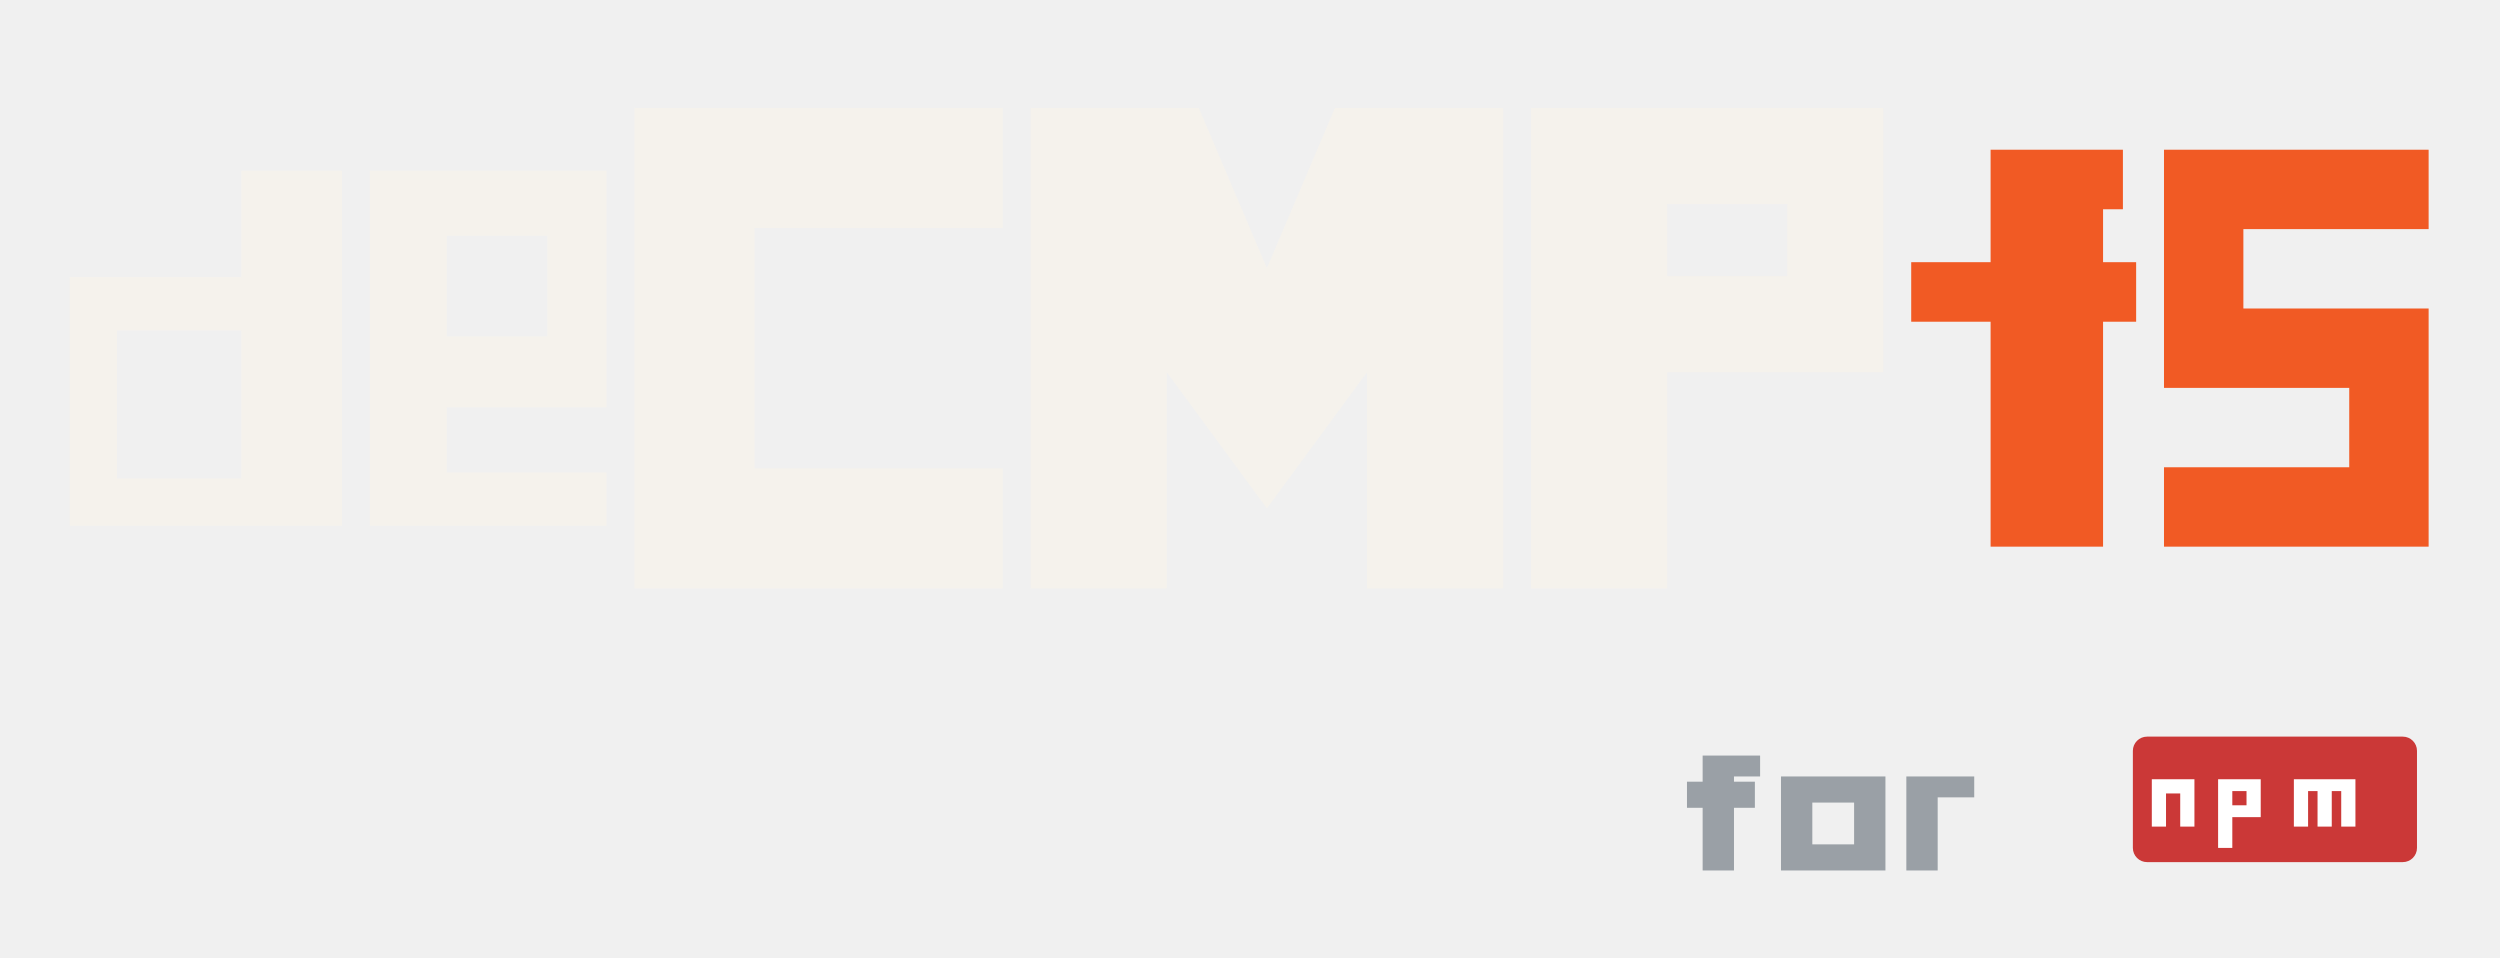
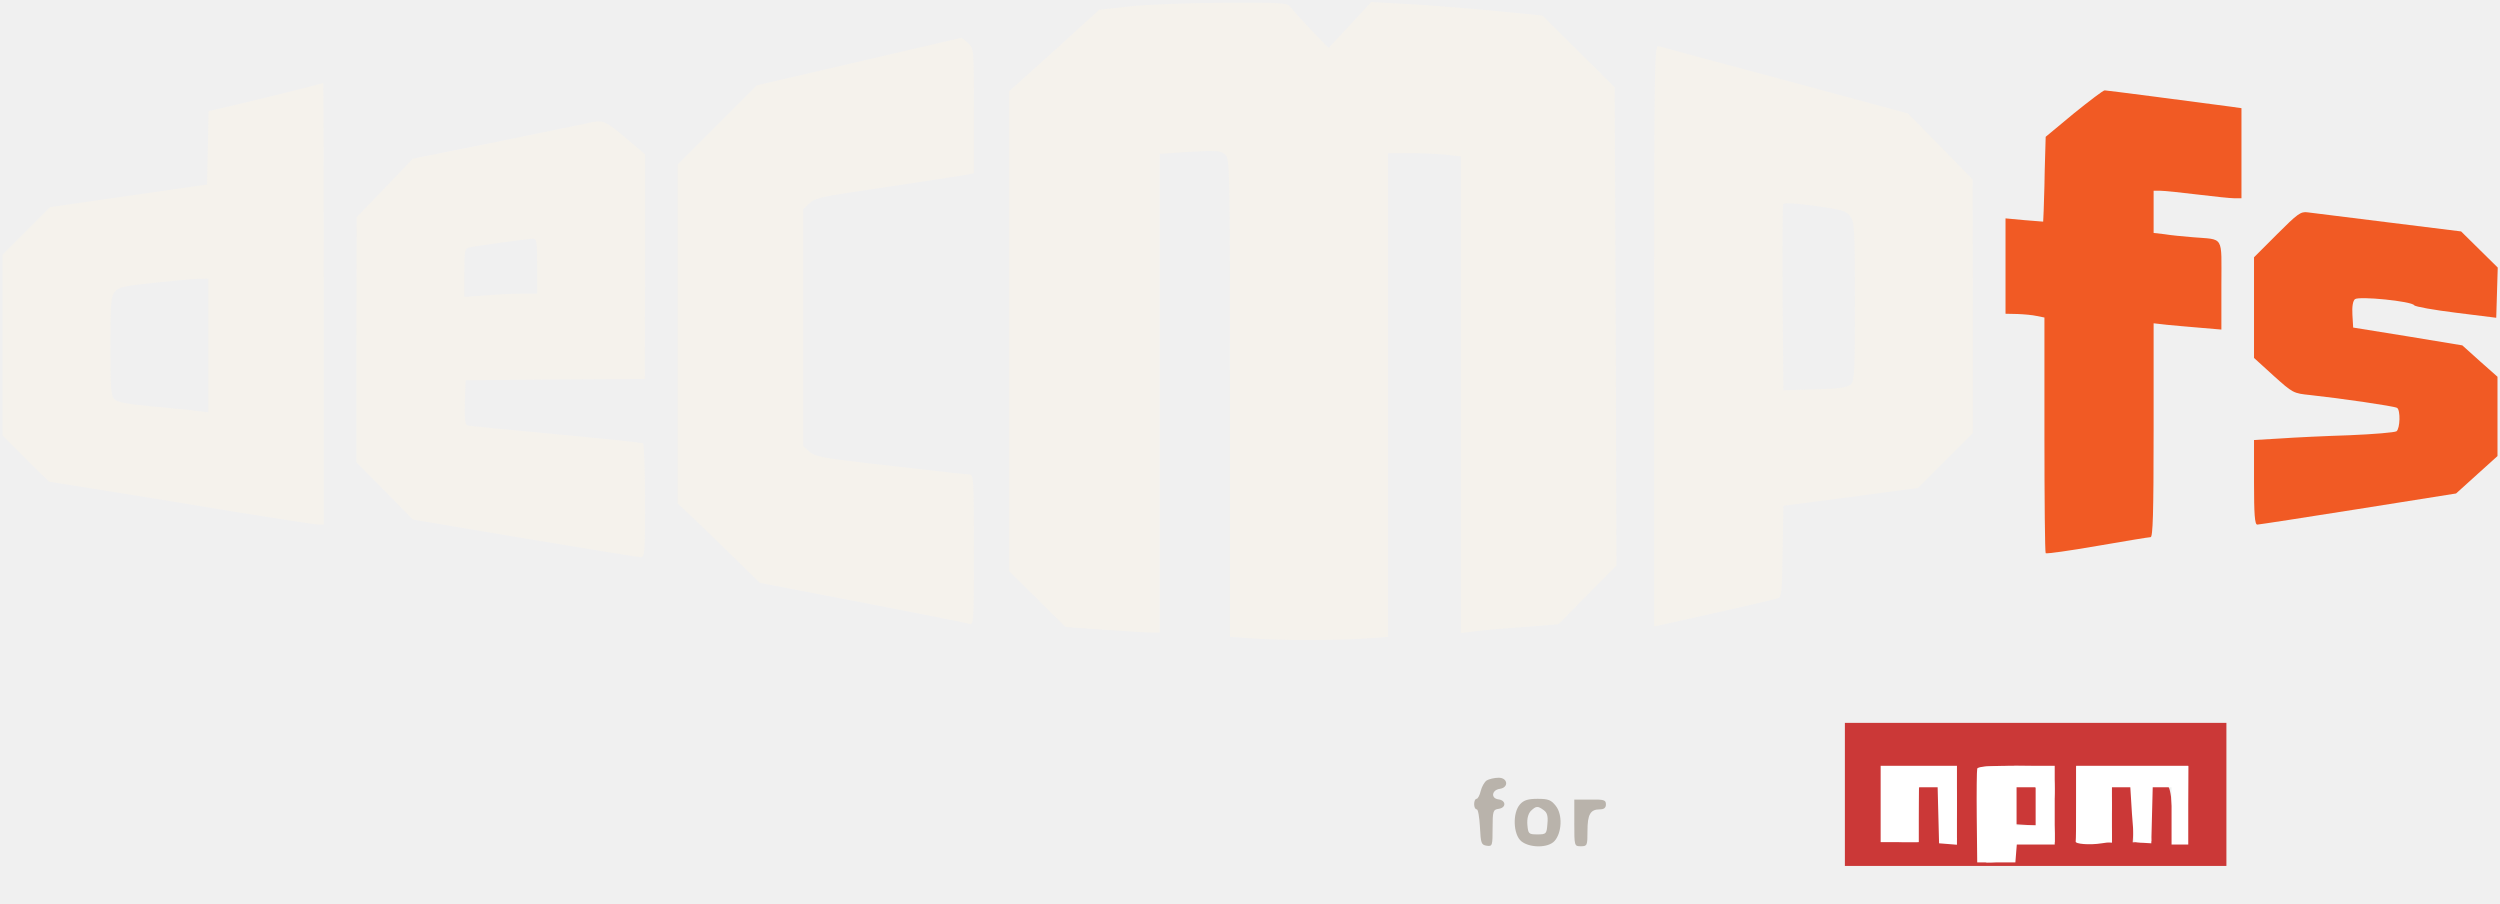
- <svg xmlns="http://www.w3.org/2000/svg" viewBox="0 0 718 275" role="img" aria-label="deCMPfs for npm">
-   <g transform="translate(3.00 23.50) scale(0.85)">
-     <path fill="#f5f2ec" fill-rule="evenodd" d="M78 30 H112 V150 H20 V66 H78 Z M36 84 H78 V134 H36 Z" />
+ <svg xmlns="http://www.w3.org/2000/svg" viewBox="0 0 996 360" role="img" aria-label="deCMPfs for npm">
+   <g transform="translate(0,256) scale(0.1,-0.1)" fill="#f5f2ec" stroke="none">
+     <path d="M4497 2534 l-118 -13 -179 -163 -180 -162 0 -956 0 -955 113 -112 112 -111 155 -11 c85 -6 170 -11 188 -11 l32 0 0 954 0 953 121 8 c107 6 123 5 140 -11 19 -17 19 -41 19 -969 l0 -952 83 -6 c106 -9 339 -9 455 -1 l92 7 0 963 0 964 84 0 c45 0 111 -3 145 -6 l61 -7 0 -950 0 -949 43 5 c23 4 110 12 194 18 l152 12 115 117 116 117 -3 952 -4 953 -144 143 -144 143 -215 21 c-118 11 -272 23 -341 26 l-126 7 -85 -92 -85 -91 -68 70 c-37 39 -74 80 -82 91 -14 19 -23 20 -271 19 -143 -1 -309 -7 -375 -15z" />
+     <path d="M3420 2314 l-405 -94 -157 -157 -158 -158 0 -676 0 -675 68 -64 c37 -35 110 -106 163 -158 l96 -94 406 -78 c223 -43 415 -81 426 -85 21 -6 21 -5 21 294 0 280 -1 301 -17 301 -19 0 -40 3 -402 44 -188 22 -217 28 -237 47 l-24 22 0 472 0 472 25 23 c19 18 48 26 147 41 68 10 200 30 293 44 94 14 180 28 193 30 l22 5 0 248 c0 247 0 249 -23 270 -13 12 -25 22 -28 21 -2 0 -186 -43 -409 -95z" />
+     <path d="M6590 1223 l0 -1159 238 53 c130 29 245 56 254 59 16 5 18 25 20 187 l3 182 268 35 268 36 109 109 110 110 0 505 -1 505 -129 132 -129 131 -488 132 c-268 72 -496 133 -505 136 -17 5 -18 -54 -18 -1153z m781 476 c17 -22 19 -49 19 -340 0 -288 -2 -317 -17 -331 -14 -12 -49 -17 -143 -19 l-125 -4 -3 365 c-1 201 0 370 2 376 3 7 41 5 126 -6 107 -15 125 -20 141 -41z" />
+     <path d="M1215 2210 c-38 -10 -141 -35 -227 -56 l-157 -37 -3 -146 -3 -146 -312 -45 -313 -45 -95 -95 -95 -95 0 -360 0 -360 92 -92 93 -92 220 -35 c121 -19 358 -58 526 -86 168 -27 316 -50 328 -50 l21 0 0 880 c0 484 -1 880 -2 879 -2 0 -34 -9 -73 -19z m-385 -1026 l0 -267 -47 6 c-27 4 -106 11 -178 18 -89 8 -136 16 -148 27 -15 13 -17 37 -17 212 0 174 2 200 18 218 14 18 38 23 152 35 74 8 154 15 178 16 l42 1 0 -266z" />
+     <path d="M2340 2069 c-19 -4 -183 -38 -365 -75 l-330 -66 -112 -117 -112 -116 -1 -488 0 -489 113 -114 112 -114 445 -75 c245 -41 454 -75 463 -75 16 0 17 20 17 224 0 124 -4 227 -8 230 -4 2 -161 19 -347 36 -187 17 -346 33 -353 35 -9 4 -12 28 -10 92 l3 88 357 3 357 2 1 448 0 447 -80 68 c-81 68 -89 71 -150 56z m-200 -569 l0 -110 -62 0 c-35 0 -100 -3 -145 -7 l-83 -6 0 96 c0 92 1 97 23 102 22 5 218 32 250 34 15 1 17 -10 17 -109z" />
  </g>
-   <g transform="translate(0.80 23.50) scale(0.85)">
-     <path fill="#f5f2ec" fill-rule="evenodd" d="M124 30 H204 V150 H124 Z M150 52 H184 V86 H150 Z M150 110 H204 V132 H150 Z" />
+   <g transform="translate(0,256) scale(0.1,-0.1)" fill="#f15a24" stroke="none">
+     <path d="M8262 2108 l-112 -93 -2 -70 c-1 -38 -3 -95 -3 -125 -1 -30 -2 -75 -3 -99 l-2 -44 -75 6 -75 7 0 -190 0 -190 48 -1 c26 -1 60 -4 77 -8 l30 -6 0 -467 c0 -256 2 -469 5 -472 3 -3 96 10 205 29 110 19 206 35 213 35 9 0 12 92 12 426 l0 426 53 -6 c28 -3 89 -8 135 -12 l82 -7 0 177 c0 202 13 180 -115 191 -38 3 -89 8 -112 12 l-43 5 0 84 0 84 28 0 c15 0 82 -7 147 -15 66 -8 132 -15 148 -15 l27 0 0 179 0 180 -42 6 c-188 25 -495 65 -503 65 -6 0 -61 -42 -123 -92z" />
+     <path d="M9071 1626 l-91 -91 0 -201 0 -200 78 -71 c77 -69 78 -70 147 -77 120 -13 334 -44 345 -51 14 -9 12 -81 -2 -93 -7 -5 -92 -12 -188 -16 -96 -3 -221 -9 -277 -13 l-103 -6 0 -168 c0 -129 3 -169 13 -169 6 0 188 28 402 62 l390 62 83 75 82 74 0 158 0 158 -70 62 -70 63 -218 36 -217 35 -3 51 c-2 33 2 55 10 62 16 13 226 -8 236 -24 4 -6 79 -19 167 -30 l160 -20 3 100 3 100 -73 72 -73 72 -290 36 c-159 20 -304 38 -321 40 -28 4 -40 -5 -123 -88z" />
  </g>
-   <g transform="translate(-63.90 -3.50) scale(1.15)">
-     <path fill="#f5f2ec" d="M306 30 H214 V150 H306 V120 H244 V60 H306 Z" />
-   </g>
-   <g transform="translate(-67.40 -3.50) scale(1.15)">
-     <path fill="#f5f2ec" d="M316 150 V30 H358 L375 70 L392 30 H434 V150 H400 V96 L375 130 L350 96 V150 Z" />
-   </g>
-   <g transform="translate(-70.90 -3.50) scale(1.15)">
-     <path fill="#f5f2ec" fill-rule="evenodd" d="M444 150 V30 H532 V96 H478 V150 Z M478 54 H508 V72 H478 Z" />
-   </g>
-   <g transform="translate(34.00 14.50) scale(0.95)">
-     <path fill="#f15a24" d="M566 42 H600 V150 H566 Z M566 30 H606 V48 H566 Z M542 64 H610 V82 H542 Z" />
-   </g>
-   <g transform="translate(42.00 14.50) scale(0.95)">
-     <path fill="#f15a24" d="M610 30 H690 V54 H610 Z M610 30 H634 V90 H610 Z M610 78 H690 V102 H610 Z M666 78 H690 V150 H666 Z M610 126 H690 V150 H610 Z" />
-   </g>
-   <g transform="translate(483 205) scale(0.75)" fill="#9aa0a6">
-     <path d="M8 16 H30 V24 H20 V26 H28 V36 H20 V60 H8 V36 H2 V26 H8 Z" />
-     <g transform="translate(38 0)">
-       <path fill-rule="evenodd" d="M0 24 H40 V60 H0 Z M12 34 H28 V50 H12 Z" />
-     </g>
-     <g transform="translate(86 0)">
-       <path d="M0 24 H26 V32 H12 V60 H0 Z" />
+   <g transform="translate(560 292) scale(1.05)">
+     <g transform="translate(0,54) scale(0.1,-0.1)" fill="#b9b3ab" stroke="none">
+       <path d="M308 360 c-9 -6 -19 -24 -23 -40 -4 -17 -11 -30 -16 -30 -5 0 -9 -9 -9 -20 0 -11 4 -20 10 -20 5 0 10 -30 12 -67 3 -62 5 -68 26 -71 21 -3 22 0 22 67 0 65 2 70 23 73 29 4 29 32 -1 36 -30 4 -25 36 6 40 34 5 30 42 -5 42 -16 0 -36 -5 -45 -10z" />
+       <path d="M434 269 c-29 -32 -26 -115 5 -140 32 -26 102 -26 126 1 28 31 31 100 5 133 -18 23 -29 27 -69 27 -36 0 -53 -5 -67 -21z m90 -22 c13 -9 17 -23 14 -52 -3 -38 -4 -40 -38 -40 -33 0 -35 2 -38 36 -2 24 3 42 13 53 20 19 26 20 49 3z" />
+       <path d="M640 198 c0 -87 0 -88 25 -88 24 0 25 3 25 58 0 63 11 82 47 82 16 0 23 6 23 19 0 17 -8 19 -60 18 l-60 0 0 -89z" />
    </g>
  </g>
-   <g transform="translate(618 217) scale(0.34)">
-     <rect x="-16" y="-16" width="240" height="106" rx="12" fill="#cb3837" />
-     <g fill="#fff">
-       <path d="M0 20 H36 V60 H24 V32 H12 V60 H0 Z" />
-       <g transform="translate(56 0)">
-         <path fill-rule="evenodd" d="M0 20 H36 V52 H12 V78 H0 Z M12 30 H24 V42 H12 Z" />
-       </g>
-       <g transform="translate(120 0)">
-         <path d="M0 20 H52 V60 H40 V30 H32 V60 H20 V30 H12 V60 H0 Z" />
-       </g>
+   <g transform="translate(735 288) scale(0.95)">
+     <g transform="translate(0,60) scale(0.1,-0.1)" fill="#cb3837" stroke="none">
+       <path d="M0 300 l0 -300 800 0 800 0 0 300 0 300 -800 0 -800 0 0 -300z m455 109 c-13 -5 -15 -8 -5 -8 10 -1 11 -4 4 -9 -6 -4 -14 -15 -17 -25 -5 -14 -2 -20 13 -24 18 -5 20 -14 20 -84 0 -48 -4 -79 -10 -79 -11 0 -9 -45 3 -56 14 -15 6 -20 -27 -16 l-33 4 -7 110 c-3 60 -4 113 -1 118 4 7 -74 2 -83 -5 -1 -1 -4 -55 -5 -119 l-2 -116 -65 0 c-36 0 -69 4 -75 8 -6 4 -11 70 -11 157 l-2 150 162 1 c89 1 152 -2 141 -7z m418 3 c-8 -5 -9 -13 -3 -22 12 -19 13 -117 1 -124 -5 -3 -5 -25 0 -48 4 -24 8 -60 9 -81 l0 -38 -83 3 -83 3 -3 -40 c-1 -22 -3 -40 -4 -41 -1 -1 -31 -4 -67 -7 -42 -4 -58 -3 -45 3 11 5 14 9 8 9 -9 1 -12 23 -10 83 2 68 -1 83 -13 83 -18 0 -27 85 -11 112 8 14 10 15 11 3 0 -13 1 -13 10 0 15 23 12 57 -6 74 -8 9 -12 16 -7 16 4 0 1 5 -7 10 -10 6 40 10 150 10 91 0 160 -4 153 -8z m566 -147 l-2 -155 -27 2 c-24 2 -26 4 -16 20 8 14 8 21 -2 27 -8 5 -16 40 -20 91 -5 58 -11 85 -22 90 -27 13 -100 27 -100 19 0 -4 4 -9 9 -11 5 -1 13 -57 18 -124 l8 -120 -39 -3 -39 -2 7 116 c4 63 9 121 12 128 3 9 -15 12 -69 13 l-74 0 11 -28 c6 -15 14 -28 18 -28 4 0 8 -21 8 -46 0 -27 -4 -43 -10 -39 -6 4 -10 -5 -10 -19 0 -14 5 -26 10 -26 6 0 10 -16 10 -36 l0 -37 -46 7 c-26 3 -60 6 -75 6 l-29 0 0 154 0 154 235 0 235 1 -1 -154z" />
+       <path d="M714 327 c-3 -8 -4 -45 -2 -83 l3 -69 47 -3 47 -3 7 37 c4 20 3 58 -2 83 -9 45 -10 46 -52 49 -29 2 -44 -1 -48 -11z" />
+       <path d="M630 139 c0 -43 4 -59 12 -57 17 6 15 118 -2 118 -6 0 -10 -27 -10 -61z" />
+     </g>
+   </g>
+   <g transform="translate(735 288) scale(0.95)">
+     <g transform="translate(0,60) scale(0.1,-0.1)" fill="#ffffff" stroke="none">
+       <path d="M150 260 l0 -160 80 0 80 0 0 115 0 115 40 0 39 0 3 -117 3 -118 38 -3 37 -3 0 165 0 166 -160 0 -160 0 0 -160z" />
+       <path d="M555 408 c-2 -7 -3 -98 -2 -203 l2 -190 80 0 80 0 3 38 3 37 80 0 79 0 0 165 0 165 -160 0 c-120 0 -162 -3 -165 -12z m245 -158 l0 -80 -40 0 -40 0 0 80 0 80 40 0 40 0 0 -80z" />
+       <path d="M970 265 c0 -85 -1 -158 -2 -162 -4 -11 59 -16 109 -8 l43 6 0 115 0 114 39 0 38 0 7 -112 c4 -62 9 -114 11 -116 2 -2 19 -5 37 -5 l33 -2 3 118 3 117 39 0 40 0 0 -120 0 -120 35 0 35 0 0 165 0 165 -235 0 -235 0 0 -155z" />
    </g>
  </g>
</svg>
